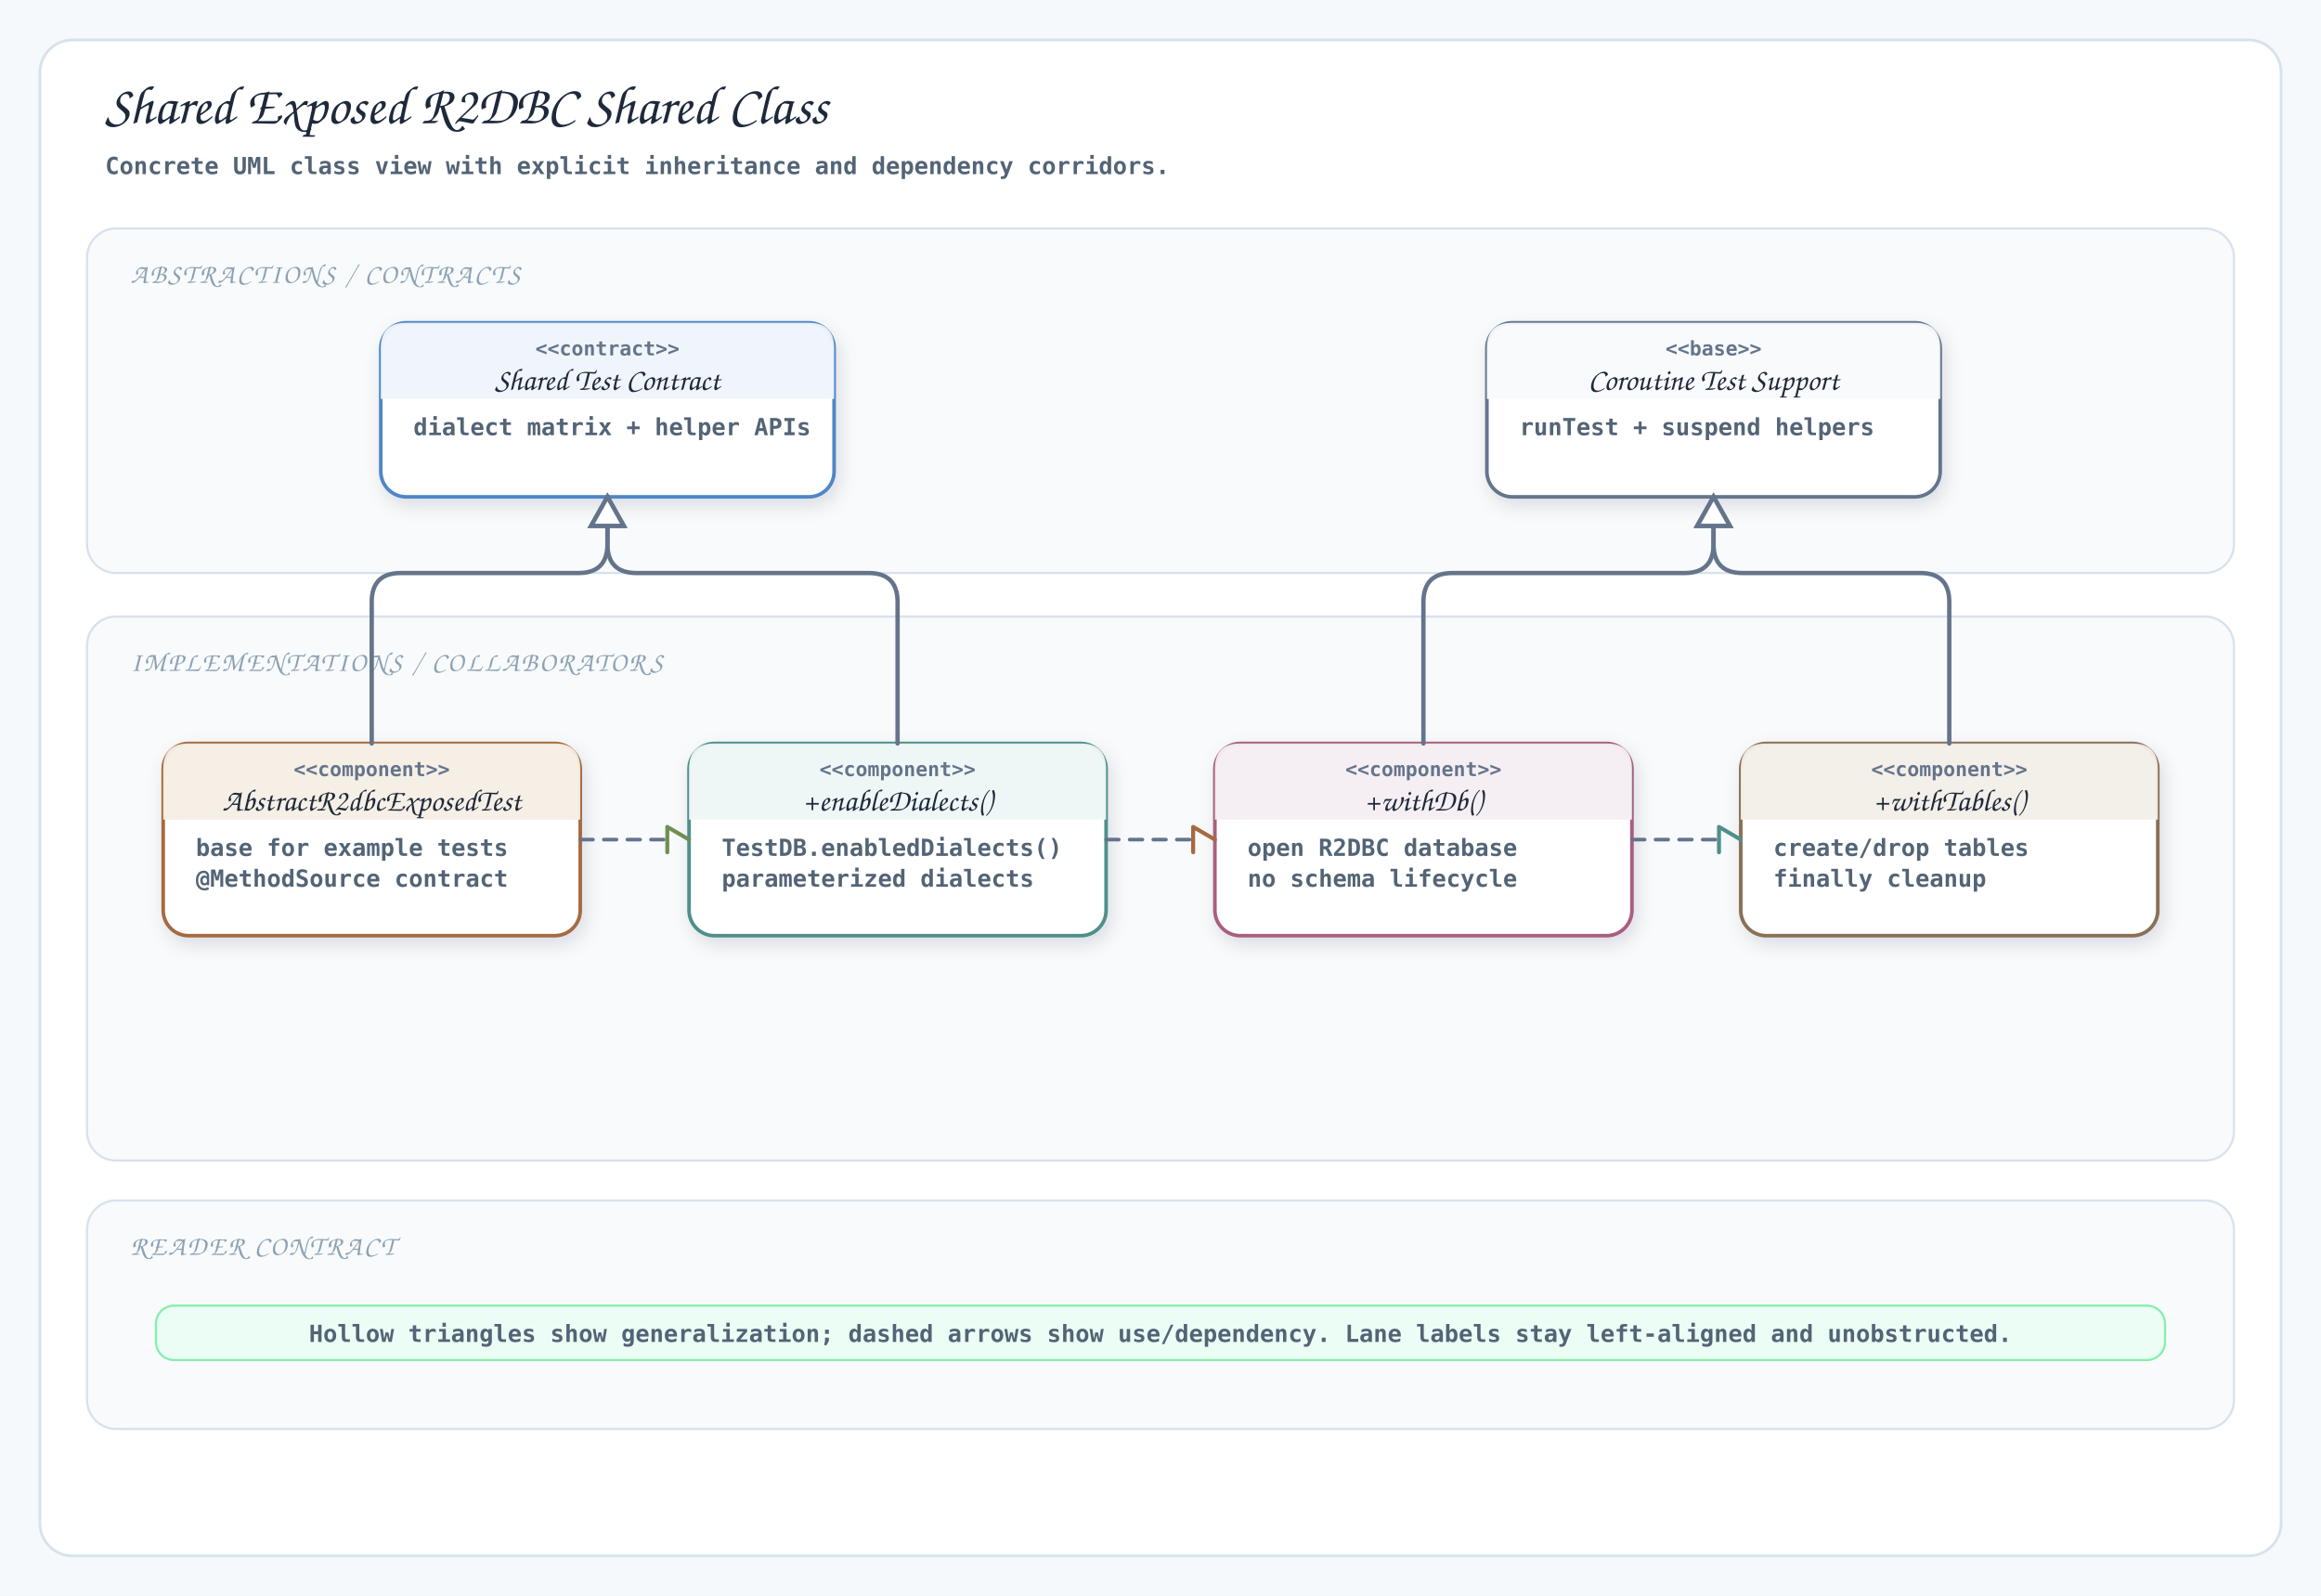
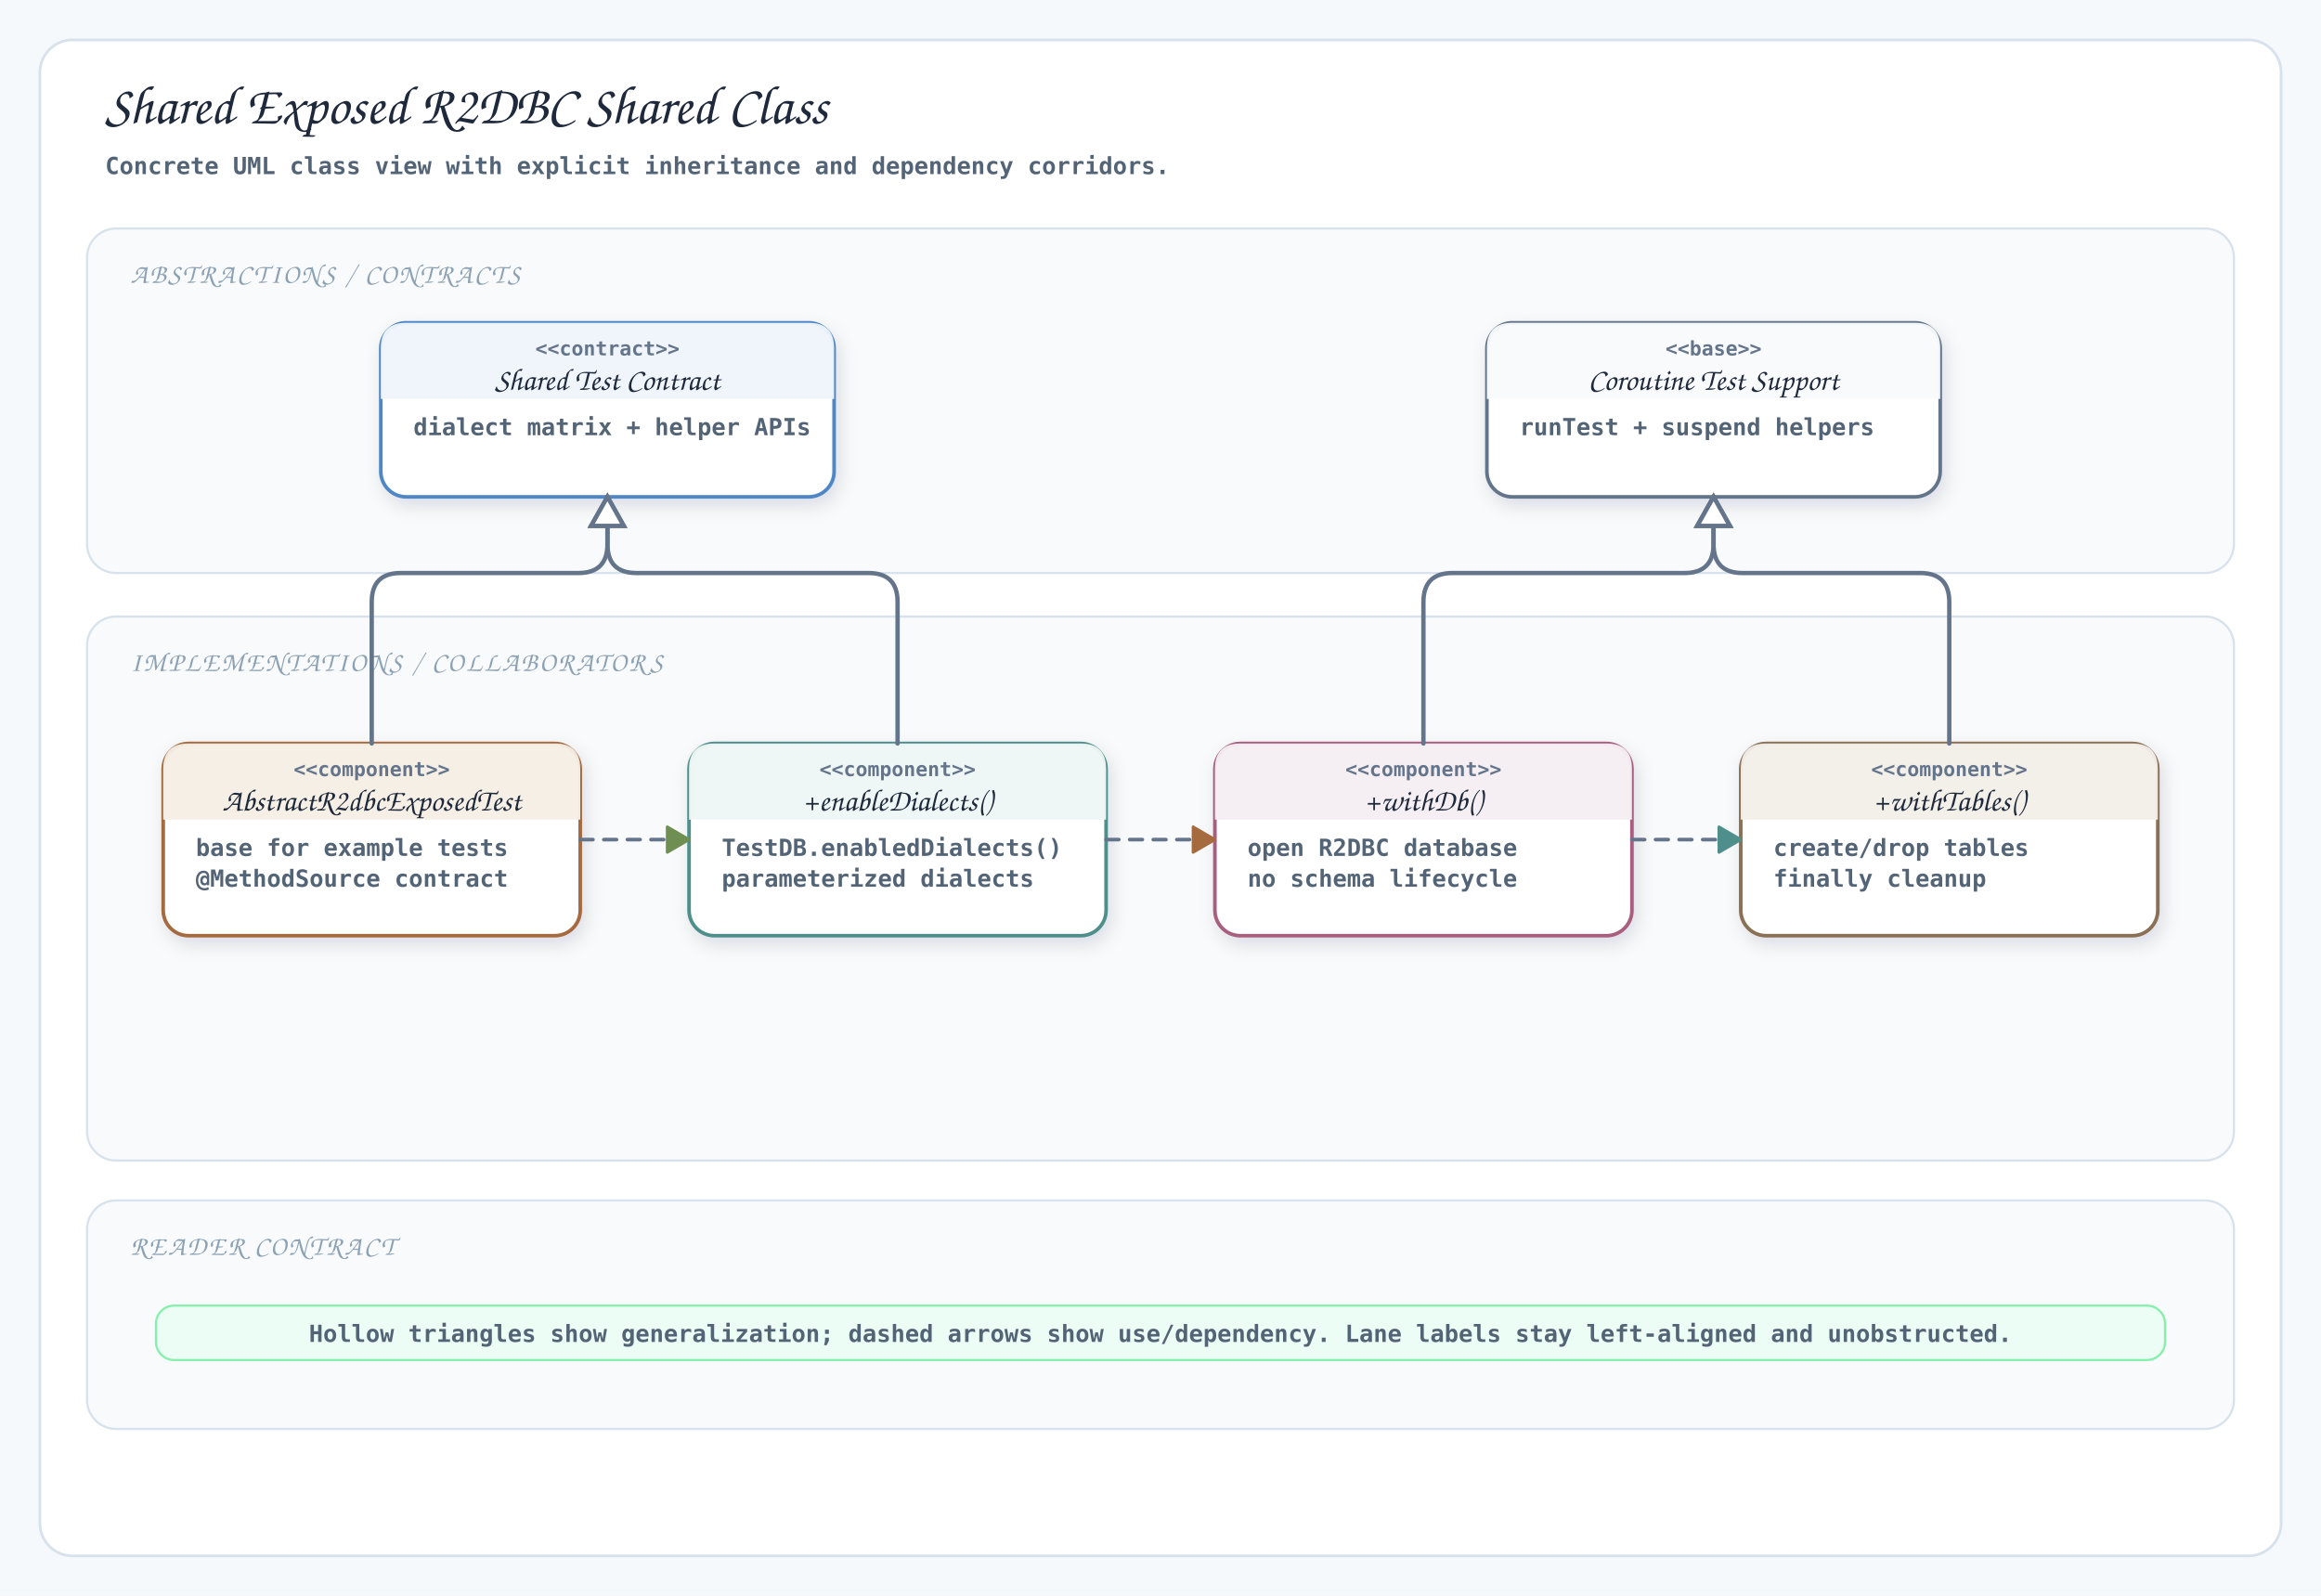
<svg xmlns="http://www.w3.org/2000/svg" viewBox="0 0 1280 880" width="1280" height="880" role="img" aria-label="Shared Exposed R2DBC Shared Class diagram">
  <defs>
    <filter id="shadow" x="-10%" y="-10%" width="120%" height="130%">
      <feDropShadow dx="2" dy="4" stdDeviation="5" flood-color="#1f2937" flood-opacity="0.12" />
    </filter>
    <style>.canvas{fill:#f6f9fc}.frame{fill:#fff;stroke:#d7e2ec;stroke-width:1.5}.lane{fill:#f8fafc;stroke:#d7e2ec;stroke-width:1.2}.card{filter:url(#shadow)}.header{opacity:.96}.title{font-family:"Architects Daughter","Comic Sans MS",cursive;font-size:30px;fill:#1e293b}.subtitle,.detail,.note{font-family:"Comic Mono","SFMono-Regular",monospace;font-size:13px;fill:#536476;font-weight:700}.tiny{font-family:"Comic Mono","SFMono-Regular",monospace;font-size:11px;fill:#64748b;font-weight:700}.laneTitle{font-family:"Architects Daughter","Comic Sans MS",cursive;font-size:15px;letter-spacing:.08em;fill:#8ca2b4}.cardTitle{font-family:"Architects Daughter","Comic Sans MS",cursive;font-size:17px;fill:#1e293b}.connector{fill:none;stroke:#64748b;stroke-width:2.4;stroke-linecap:round;stroke-linejoin:round}.use{fill:none;stroke-width:2;stroke-dasharray:7 6;stroke-linecap:round;stroke-linejoin:round}.rel{fill:none;stroke:#64748b;stroke-width:2.2;stroke-linecap:round;stroke-linejoin:round}.head{fill:white;stroke:#64748b;stroke-width:2.4;stroke-dasharray:none}.labelPill{fill:#fff;stroke:#d7e2ec;stroke-width:1}.noteBox{fill:#ecfdf5;stroke:#86efac;stroke-width:1.2}</style>
  </defs>
  <rect width="1280" height="880" class="canvas" />
  <rect x="22" y="22" width="1236" height="836" rx="18" class="frame" />
  <text x="58" y="68" class="title" text-anchor="start">Shared Exposed R2DBC Shared Class</text>
  <text x="58" y="96" class="subtitle" text-anchor="start">Concrete UML class view with explicit inheritance and dependency corridors.</text>
  <rect x="48" y="126" width="1184" height="190" rx="16" class="lane" />
  <text x="72" y="156" class="laneTitle" text-anchor="start">ABSTRACTIONS / CONTRACTS</text>
  <rect x="48" y="340" width="1184" height="300" rx="16" class="lane" />
  <text x="72" y="370" class="laneTitle" text-anchor="start">IMPLEMENTATIONS / COLLABORATORS</text>
  <rect x="48" y="662" width="1184" height="126" rx="16" class="lane" />
  <text x="72" y="692" class="laneTitle" text-anchor="start">READER CONTRACT</text>
  <g data-card="Shared Test Contract" data-x="210" data-y="178" data-width="250" data-height="96">
    <rect x="210" y="178" width="250" height="96" rx="14" fill="#fff" stroke="#4f86c6" stroke-width="2" class="card" />
    <path class="header" d="M210,220 L210,192 Q210,178 224,178 L446,178 Q460,178 460,192 L460,220 Z" fill="#eef5fa" />
    <text x="335.0" y="196" class="tiny" text-anchor="middle">&lt;&lt;contract&gt;&gt;</text>
    <text x="335.0" y="215" class="cardTitle" text-anchor="middle">Shared Test Contract</text>
    <text x="228" y="240" class="detail" text-anchor="start">dialect matrix + helper APIs</text>
  </g>
  <g data-card="Coroutine Test Support" data-x="820" data-y="178" data-width="250" data-height="96">
    <rect x="820" y="178" width="250" height="96" rx="14" fill="#fff" stroke="#64748b" stroke-width="2" class="card" />
    <path class="header" d="M820,220 L820,192 Q820,178 834,178 L1056,178 Q1070,178 1070,192 L1070,220 Z" fill="#f8fafc" />
    <text x="945.0" y="196" class="tiny" text-anchor="middle">&lt;&lt;base&gt;&gt;</text>
    <text x="945.0" y="215" class="cardTitle" text-anchor="middle">Coroutine Test Support</text>
    <text x="838" y="240" class="detail" text-anchor="start">runTest + suspend helpers</text>
  </g>
  <g data-card="AbstractR2dbcExposedTest" data-x="90" data-y="410" data-width="230" data-height="106">
    <rect x="90" y="410" width="230" height="106" rx="14" fill="#fff" stroke="#a66a3f" stroke-width="2" class="card" />
    <path class="header" d="M90,452 L90,424 Q90,410 104,410 L306,410 Q320,410 320,424 L320,452 Z" fill="#f5eee4" />
    <text x="205.0" y="428" class="tiny" text-anchor="middle">&lt;&lt;component&gt;&gt;</text>
    <text x="205.0" y="447" class="cardTitle" text-anchor="middle">AbstractR2dbcExposedTest</text>
    <text x="108" y="472" class="detail" text-anchor="start">base for example tests</text>
    <text x="108" y="489" class="detail" text-anchor="start">@MethodSource contract</text>
  </g>
  <g data-card="+enableDialects()" data-x="380" data-y="410" data-width="230" data-height="106">
    <rect x="380" y="410" width="230" height="106" rx="14" fill="#fff" stroke="#4f8f8b" stroke-width="2" class="card" />
    <path class="header" d="M380,452 L380,424 Q380,410 394,410 L596,410 Q610,410 610,424 L610,452 Z" fill="#eef7f6" />
    <text x="495.0" y="428" class="tiny" text-anchor="middle">&lt;&lt;component&gt;&gt;</text>
    <text x="495.0" y="447" class="cardTitle" text-anchor="middle">+enableDialects()</text>
    <text x="398" y="472" class="detail" text-anchor="start">TestDB.enabledDialects()</text>
    <text x="398" y="489" class="detail" text-anchor="start">parameterized dialects</text>
  </g>
  <g data-card="+withDb()" data-x="670" data-y="410" data-width="230" data-height="106">
    <rect x="670" y="410" width="230" height="106" rx="14" fill="#fff" stroke="#a85f7f" stroke-width="2" class="card" />
    <path class="header" d="M670,452 L670,424 Q670,410 684,410 L886,410 Q900,410 900,424 L900,452 Z" fill="#f5eef2" />
    <text x="785.0" y="428" class="tiny" text-anchor="middle">&lt;&lt;component&gt;&gt;</text>
    <text x="785.0" y="447" class="cardTitle" text-anchor="middle">+withDb()</text>
    <text x="688" y="472" class="detail" text-anchor="start">open R2DBC database</text>
    <text x="688" y="489" class="detail" text-anchor="start">no schema lifecycle</text>
  </g>
  <g data-card="+withTables()" data-x="960" data-y="410" data-width="230" data-height="106">
    <rect x="960" y="410" width="230" height="106" rx="14" fill="#fff" stroke="#8a6f55" stroke-width="2" class="card" />
    <path class="header" d="M960,452 L960,424 Q960,410 974,410 L1176,410 Q1190,410 1190,424 L1190,452 Z" fill="#f3eee8" />
    <text x="1075.0" y="428" class="tiny" text-anchor="middle">&lt;&lt;component&gt;&gt;</text>
    <text x="1075.0" y="447" class="cardTitle" text-anchor="middle">+withTables()</text>
    <text x="978" y="472" class="detail" text-anchor="start">create/drop tables</text>
    <text x="978" y="489" class="detail" text-anchor="start">finally cleanup</text>
  </g>
  <path class="connector" data-connector="uml-inherit" d="M 205 410 L 205 332 Q 205 316 221 316 L 319 316 Q 335 316 335 300 L 335 274" />
  <polygon class="head" points="335,274 326,290 344,290" stroke-dasharray="none" style="stroke-dasharray:none!important" />
  <path class="connector" data-connector="uml-inherit" d="M 495 410 L 495 332 Q 495 316 479 316 L 351 316 Q 335 316 335 300 L 335 274" />
  <polygon class="head" points="335,274 326,290 344,290" stroke-dasharray="none" style="stroke-dasharray:none!important" />
  <path class="connector" data-connector="uml-inherit" d="M 785 410 L 785 332 Q 785 316 801 316 L 929 316 Q 945 316 945 300 L 945 274" />
  <polygon class="head" points="945,274 936,290 954,290" stroke-dasharray="none" style="stroke-dasharray:none!important" />
  <path class="connector" data-connector="uml-inherit" d="M 1075 410 L 1075 332 Q 1075 316 1059 316 L 961 316 Q 945 316 945 300 L 945 274" />
  <polygon class="head" points="945,274 936,290 954,290" stroke-dasharray="none" style="stroke-dasharray:none!important" />
  <path class="use connector" data-connector="uml-use" d="M 320 463 L 368 463" stroke="#6f8f52" stroke-linecap="butt" />
-   <polyline points="380,463 368,456 368,470" fill="none" stroke="#6f8f52" stroke-width="2.2" stroke-linecap="round" stroke-linejoin="round" stroke-dasharray="none" style="stroke-dasharray:none!important" />
+   <polygon points="380,463 368,456 368,470" fill="#6f8f52" stroke="#6f8f52" stroke-width="1.6" stroke-linejoin="round" stroke-dasharray="none" style="stroke-dasharray:none!important" />
  <path class="use connector" data-connector="uml-use" d="M 610 463 L 658 463" stroke="#a66a3f" stroke-linecap="butt" />
-   <polyline points="670,463 658,456 658,470" fill="none" stroke="#a66a3f" stroke-width="2.2" stroke-linecap="round" stroke-linejoin="round" stroke-dasharray="none" style="stroke-dasharray:none!important" />
+   <polygon points="670,463 658,456 658,470" fill="#a66a3f" stroke="#a66a3f" stroke-width="1.6" stroke-linejoin="round" stroke-dasharray="none" style="stroke-dasharray:none!important" />
  <path class="use connector" data-connector="uml-use" d="M 900 463 L 948 463" stroke="#4f8f8b" stroke-linecap="butt" />
-   <polyline points="960,463 948,456 948,470" fill="none" stroke="#4f8f8b" stroke-width="2.2" stroke-linecap="round" stroke-linejoin="round" stroke-dasharray="none" style="stroke-dasharray:none!important" />
+   <polygon points="960,463 948,456 948,470" fill="#4f8f8b" stroke="#4f8f8b" stroke-width="1.6" stroke-linejoin="round" stroke-dasharray="none" style="stroke-dasharray:none!important" />
  <rect x="86" y="720" width="1108" height="30" rx="10" class="noteBox" />
  <text x="640" y="740" class="note" text-anchor="middle">Hollow triangles show generalization; dashed arrows show use/dependency. Lane labels stay left-aligned and unobstructed.</text>
</svg>
